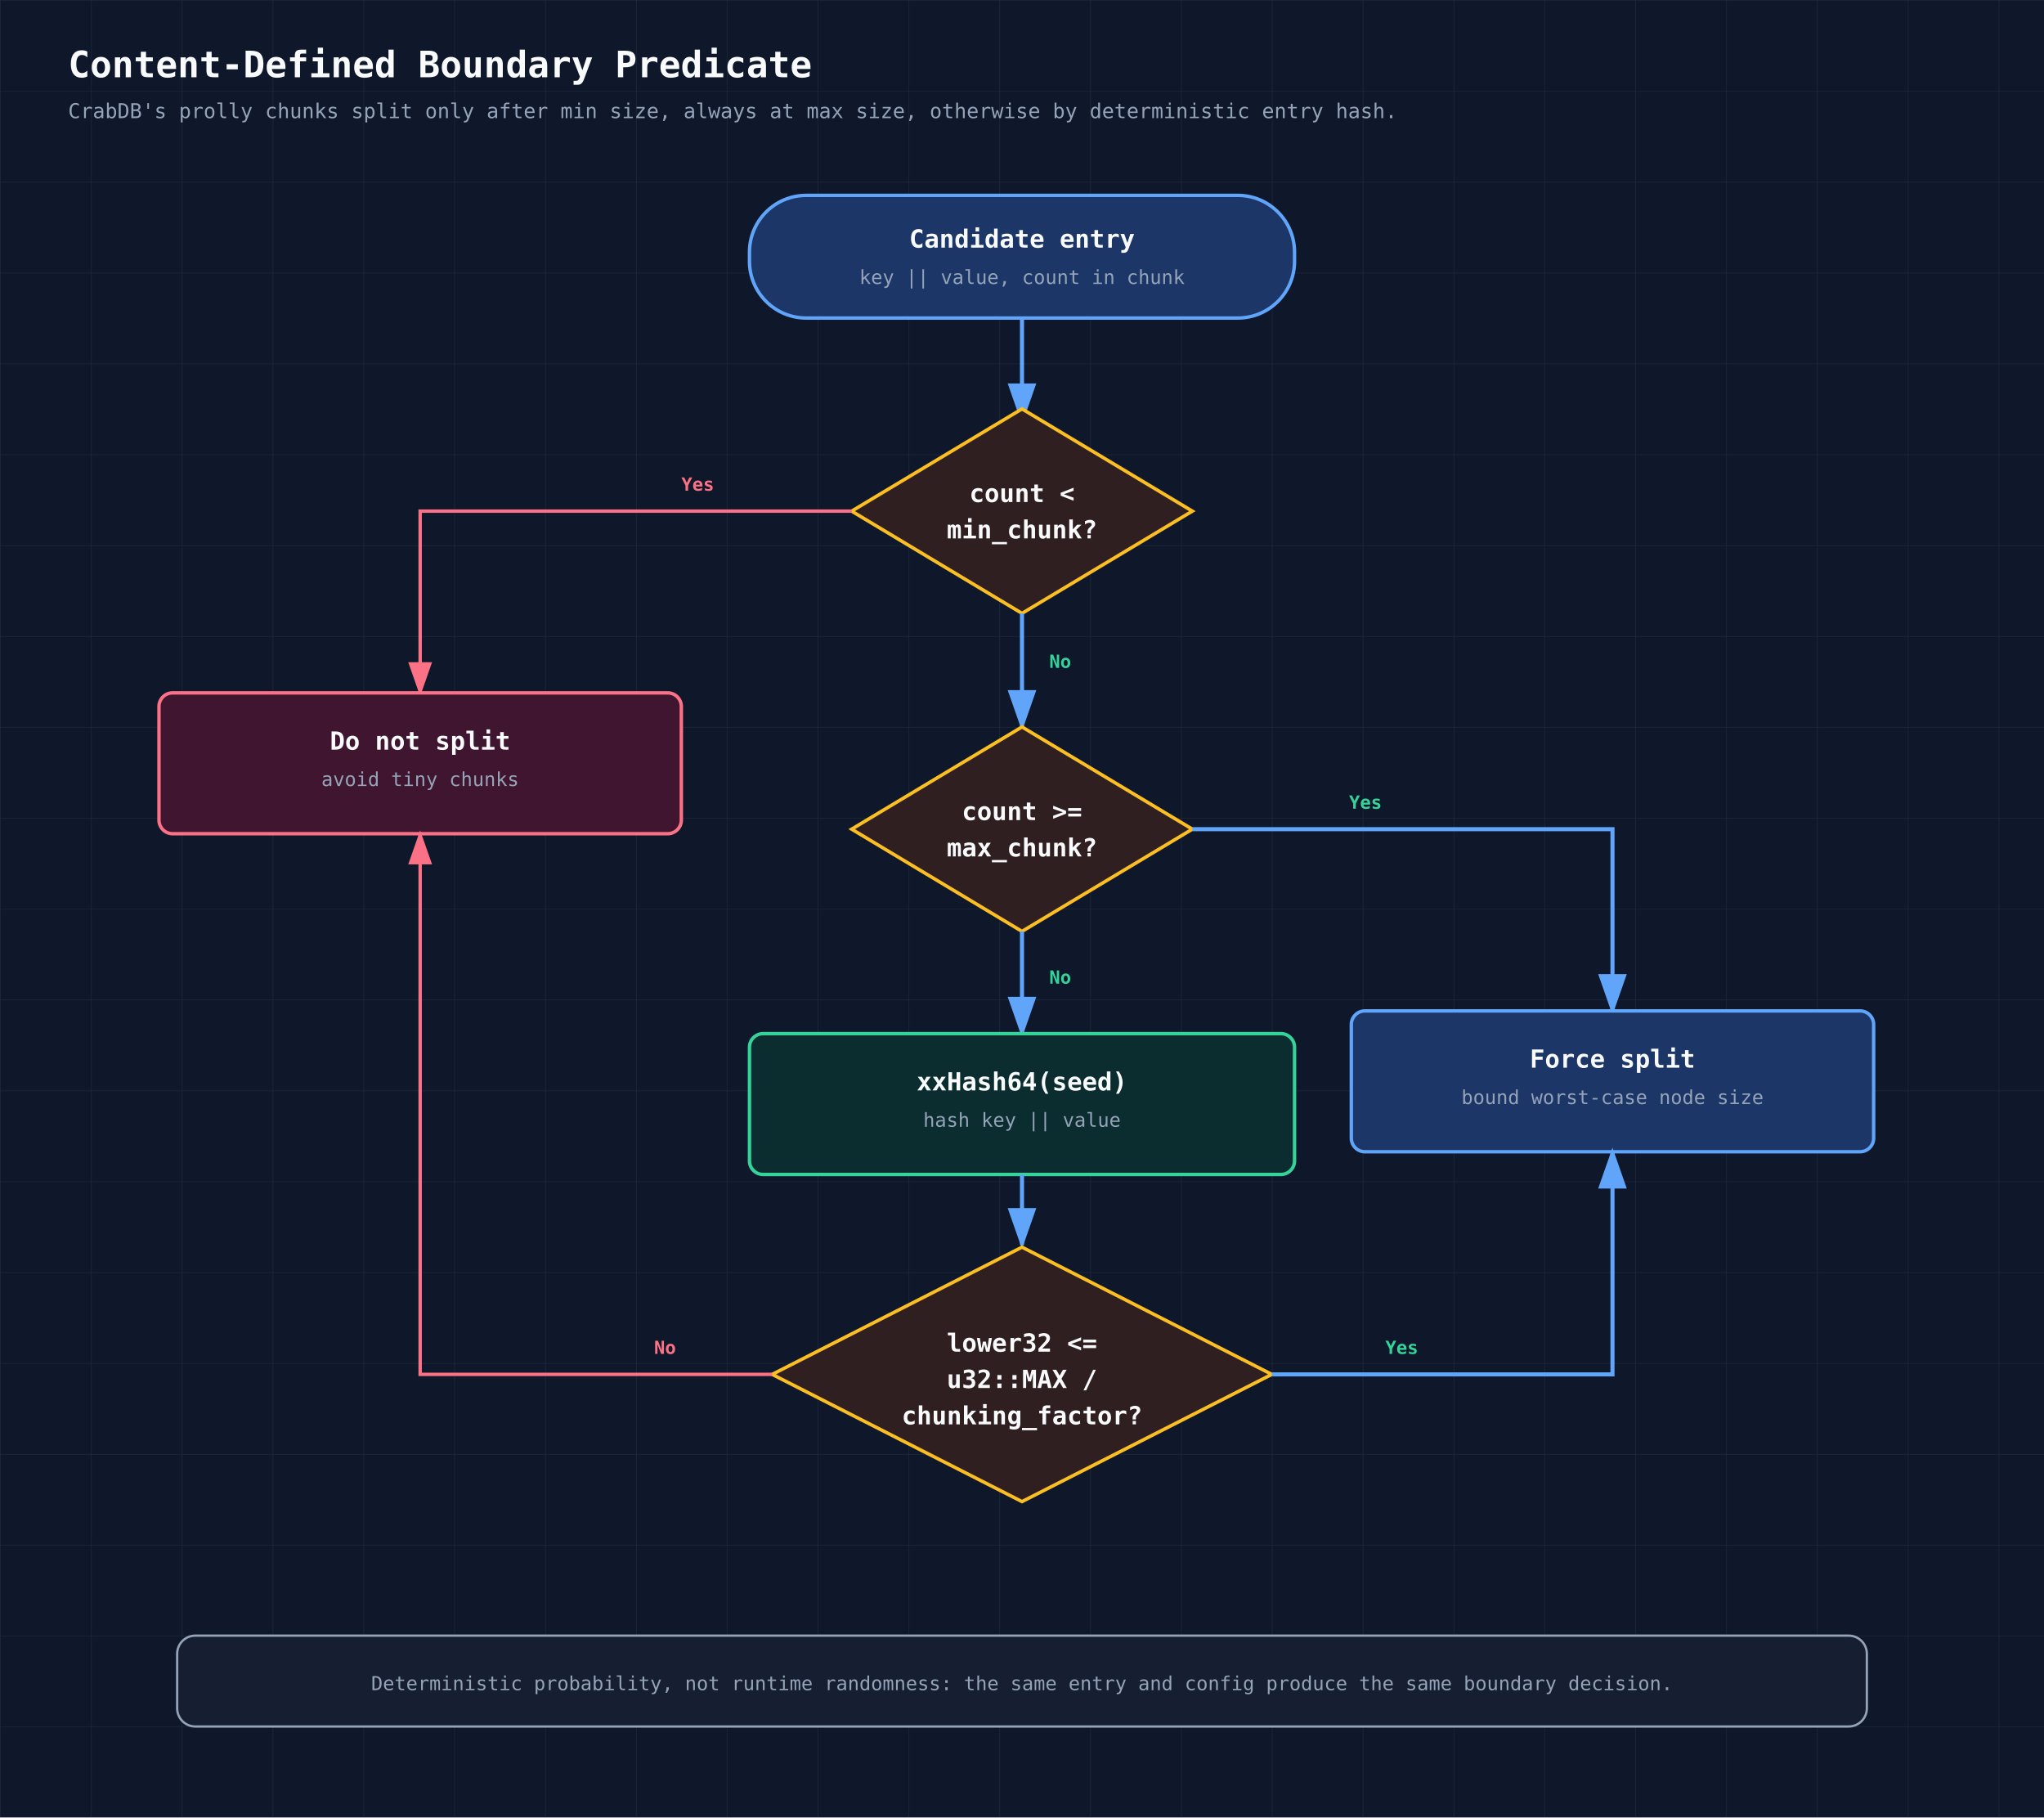
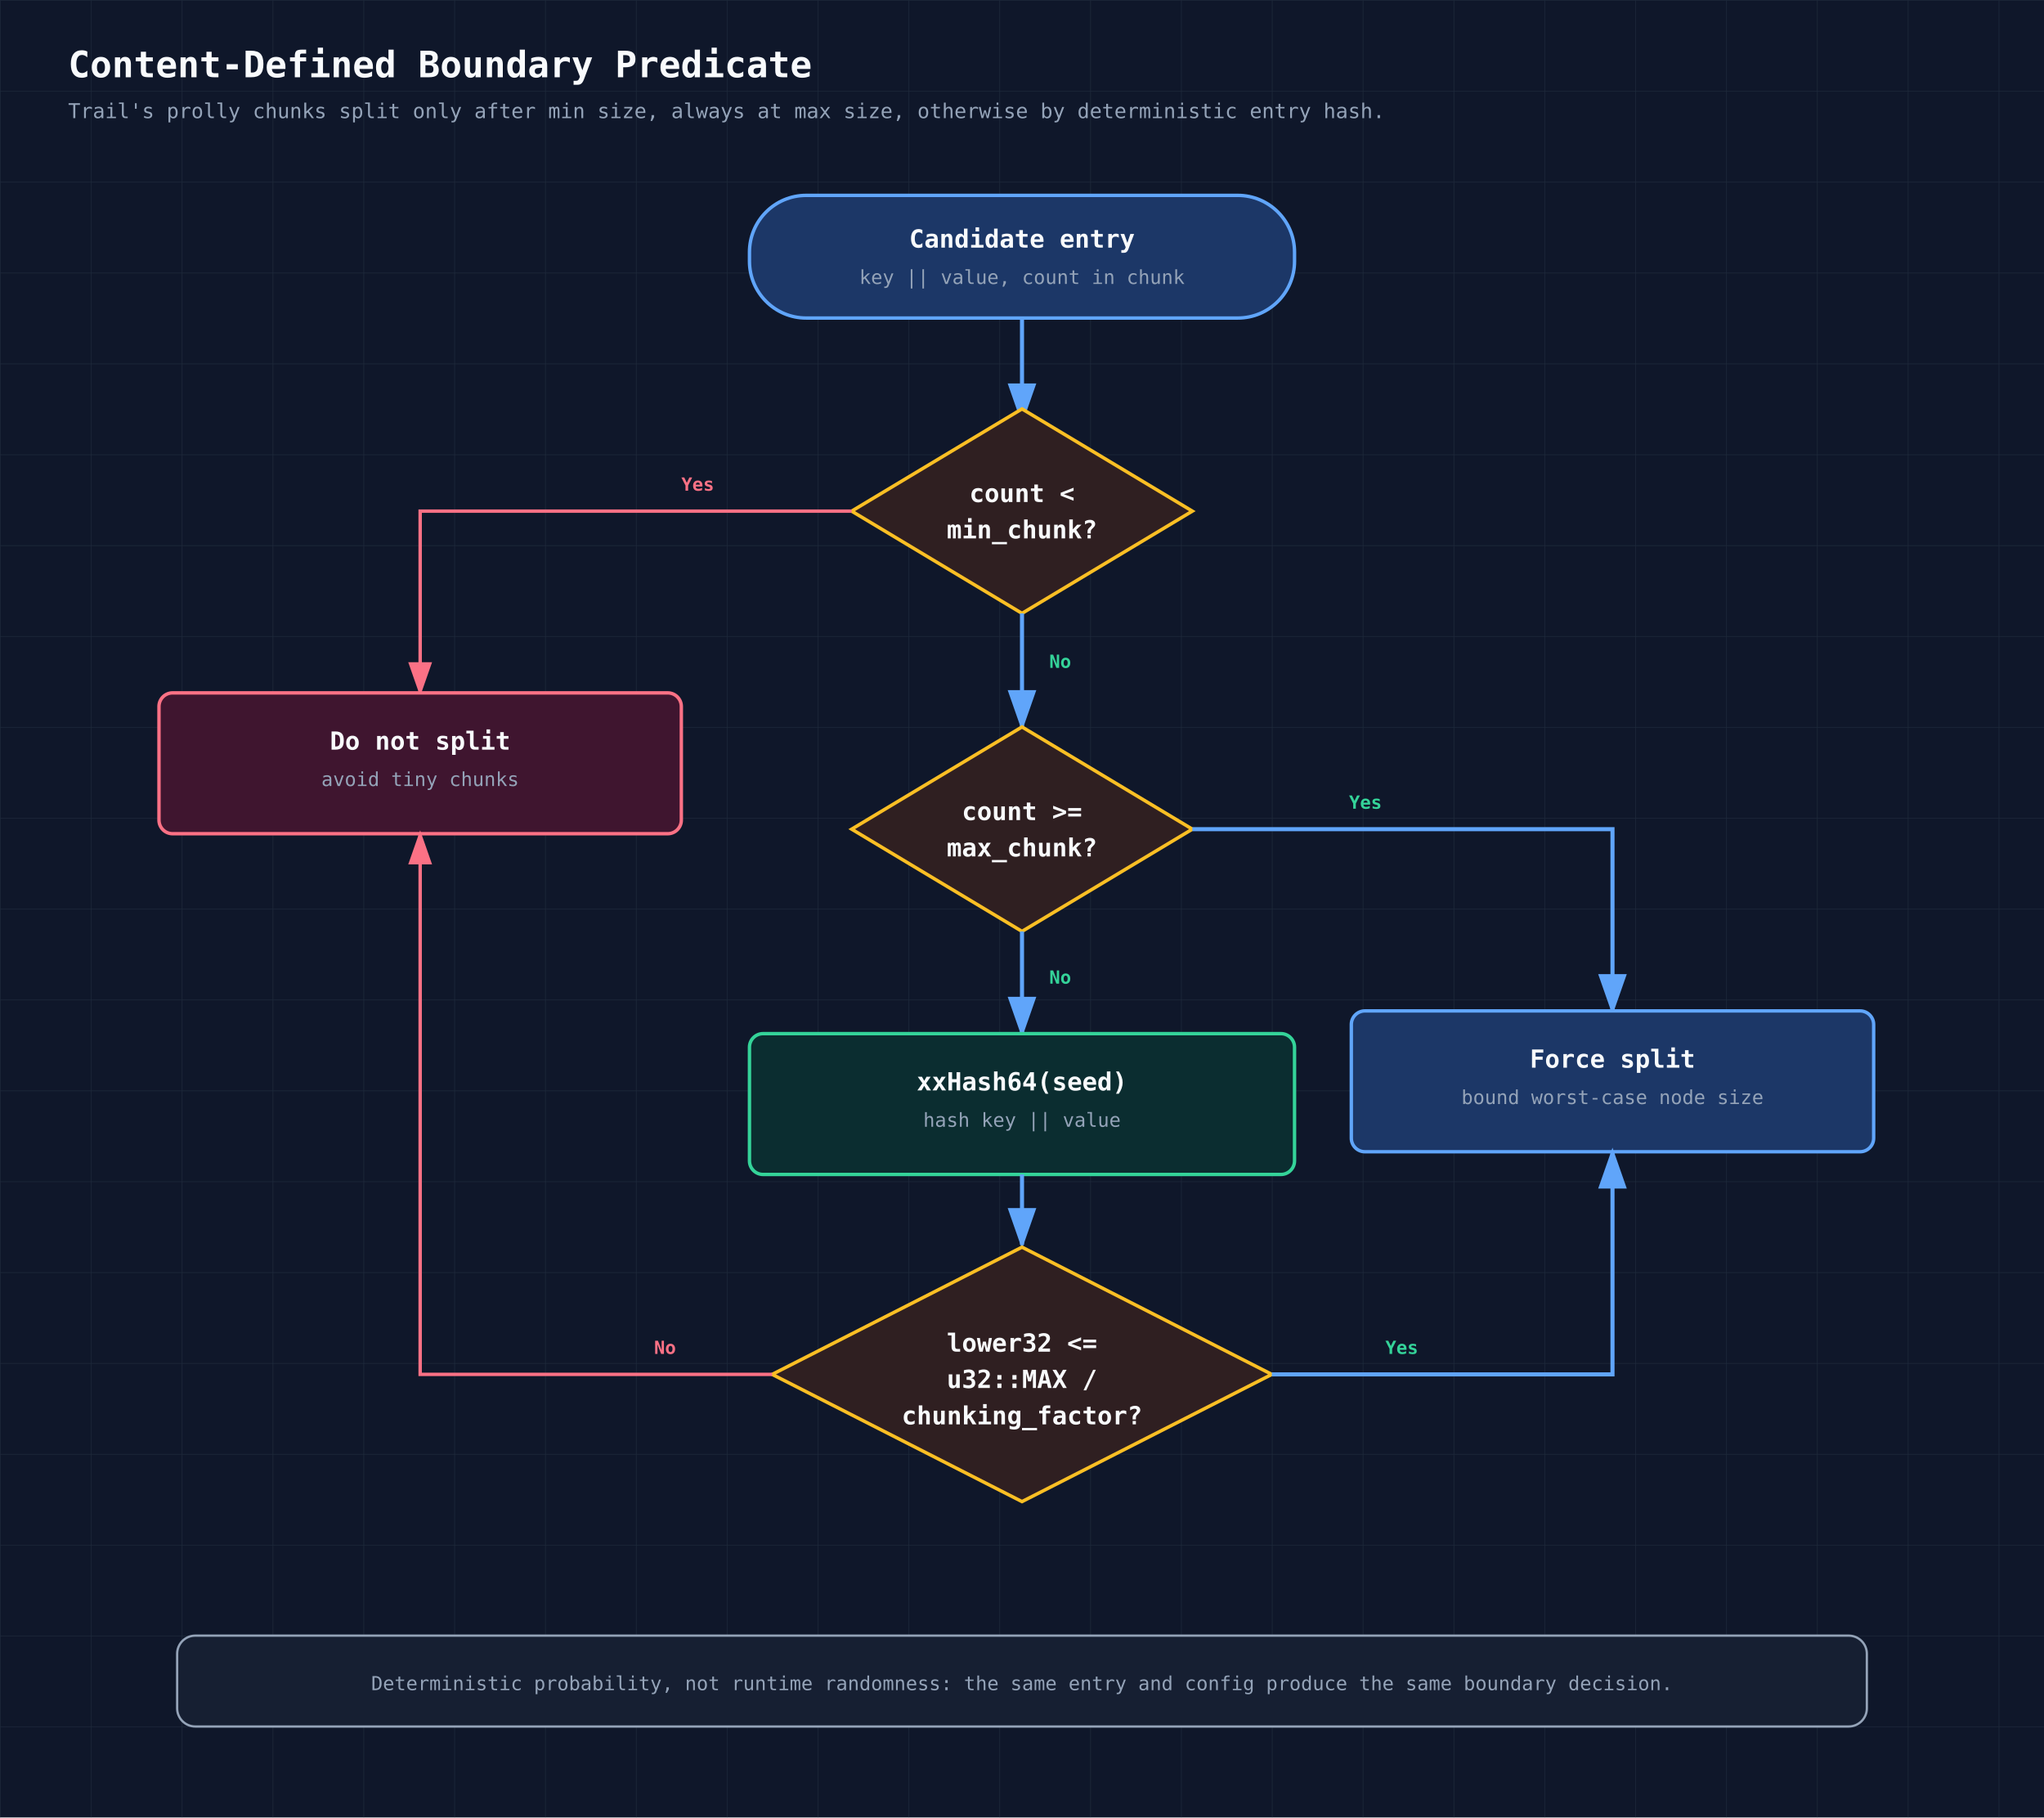
<svg xmlns="http://www.w3.org/2000/svg" viewBox="0 0 900 800">
  <style>
    text { font-family: 'JetBrains Mono', 'SF Mono', 'Cascadia Code', monospace; }
    .title { fill: #f8fafc; font-size: 16px; font-weight: 700; }
    .subtitle { fill: #94a3b8; font-size: 9px; }
    .label { fill: #f8fafc; font-size: 11px; font-weight: 600; }
    .small { fill: #94a3b8; font-size: 8.5px; }
    .tiny { fill: #cbd5e1; font-size: 7.5px; }
    .yes { fill: #34d399; font-size: 8px; font-weight: 600; }
    .no { fill: #fb7185; font-size: 8px; font-weight: 600; }
    .arrow { fill: none; stroke: #64748b; stroke-width: 1.5; marker-end: url(#arrow); }
    .arrow-hot { fill: none; stroke: #60a5fa; stroke-width: 1.8; marker-end: url(#arrow-blue); }
    .arrow-stop { fill: none; stroke: #fb7185; stroke-width: 1.5; marker-end: url(#arrow-rose); }
  </style>
  <defs>
    <pattern id="grid" width="40" height="40" patternUnits="userSpaceOnUse">
      <path d="M 40 0 L 0 0 0 40" fill="none" stroke="#1e293b" stroke-width="0.5" />
    </pattern>
    <marker id="arrow" markerWidth="10" markerHeight="7" refX="9" refY="3.5" orient="auto">
      <polygon points="0 0, 10 3.5, 0 7" fill="#64748b" />
    </marker>
    <marker id="arrow-blue" markerWidth="10" markerHeight="7" refX="9" refY="3.5" orient="auto">
      <polygon points="0 0, 10 3.5, 0 7" fill="#60a5fa" />
    </marker>
    <marker id="arrow-rose" markerWidth="10" markerHeight="7" refX="9" refY="3.5" orient="auto">
      <polygon points="0 0, 10 3.5, 0 7" fill="#fb7185" />
    </marker>
  </defs>
  <rect width="900" height="800" fill="#0f172a" />
  <rect width="900" height="800" fill="url(#grid)" />
  <text x="30" y="34" class="title">Content-Defined Boundary Predicate</text>
-   <text x="30" y="52" class="subtitle">CrabDB's prolly chunks split only after min size, always at max size, otherwise by deterministic entry hash.</text>
+   <text x="30" y="52" class="subtitle">Trail's prolly chunks split only after min size, always at max size, otherwise by deterministic entry hash.</text>
  <rect x="330" y="86" width="240" height="54" rx="25" fill="#0f172a" />
  <rect x="330" y="86" width="240" height="54" rx="25" fill="rgba(59,130,246,0.3)" stroke="#60a5fa" stroke-width="1.5" />
  <text x="450" y="109" class="label" text-anchor="middle">Candidate entry</text>
  <text x="450" y="125" class="small" text-anchor="middle">key || value, count in chunk</text>
  <path class="arrow-hot" d="M 450 140 L 450 185" />
  <g transform="translate(450 225)">
    <polygon points="0,-45 75,0 0,45 -75,0" fill="#0f172a" />
    <polygon points="0,-45 75,0 0,45 -75,0" fill="rgba(120,53,15,0.3)" stroke="#fbbf24" stroke-width="1.5" />
    <text y="-4" class="label" text-anchor="middle">count &lt;</text>
    <text y="12" class="label" text-anchor="middle">min_chunk?</text>
  </g>
  <path class="arrow-stop" d="M 375 225 L 185 225 L 185 305" />
  <text x="300" y="216" class="no">Yes</text>
  <rect x="70" y="305" width="230" height="62" rx="6" fill="#0f172a" />
  <rect x="70" y="305" width="230" height="62" rx="6" fill="rgba(136,19,55,0.4)" stroke="#fb7185" stroke-width="1.5" />
  <text x="185" y="330" class="label" text-anchor="middle">Do not split</text>
  <text x="185" y="346" class="small" text-anchor="middle">avoid tiny chunks</text>
  <path class="arrow-hot" d="M 450 270 L 450 320" />
  <text x="462" y="294" class="yes">No</text>
  <g transform="translate(450 365)">
    <polygon points="0,-45 75,0 0,45 -75,0" fill="#0f172a" />
    <polygon points="0,-45 75,0 0,45 -75,0" fill="rgba(120,53,15,0.3)" stroke="#fbbf24" stroke-width="1.5" />
    <text y="-4" class="label" text-anchor="middle">count &gt;=</text>
    <text y="12" class="label" text-anchor="middle">max_chunk?</text>
  </g>
  <path class="arrow-hot" d="M 525 365 L 710 365 L 710 445" />
  <text x="594" y="356" class="yes">Yes</text>
  <rect x="595" y="445" width="230" height="62" rx="6" fill="#0f172a" />
  <rect x="595" y="445" width="230" height="62" rx="6" fill="rgba(59,130,246,0.3)" stroke="#60a5fa" stroke-width="1.5" />
  <text x="710" y="470" class="label" text-anchor="middle">Force split</text>
  <text x="710" y="486" class="small" text-anchor="middle">bound worst-case node size</text>
  <path class="arrow-hot" d="M 450 410 L 450 455" />
  <text x="462" y="433" class="yes">No</text>
  <rect x="330" y="455" width="240" height="62" rx="6" fill="#0f172a" />
  <rect x="330" y="455" width="240" height="62" rx="6" fill="rgba(6,78,59,0.4)" stroke="#34d399" stroke-width="1.5" />
  <text x="450" y="480" class="label" text-anchor="middle">xxHash64(seed)</text>
  <text x="450" y="496" class="small" text-anchor="middle">hash key || value</text>
  <path class="arrow-hot" d="M 450 517 L 450 548" />
  <g transform="translate(450 605)">
    <polygon points="0,-56 110,0 0,56 -110,0" fill="#0f172a" />
    <polygon points="0,-56 110,0 0,56 -110,0" fill="rgba(120,53,15,0.3)" stroke="#fbbf24" stroke-width="1.5" />
    <text y="-10" class="label" text-anchor="middle">lower32 &lt;=</text>
    <text y="6" class="label" text-anchor="middle">u32::MAX /</text>
    <text y="22" class="label" text-anchor="middle">chunking_factor?</text>
  </g>
  <path class="arrow-hot" d="M 560 605 L 710 605 L 710 507" />
  <text x="610" y="596" class="yes">Yes</text>
  <path class="arrow-stop" d="M 340 605 L 185 605 L 185 367" />
  <text x="288" y="596" class="no">No</text>
  <rect x="78" y="720" width="744" height="40" rx="8" fill="#0f172a" />
  <rect x="78" y="720" width="744" height="40" rx="8" fill="rgba(30,41,59,0.5)" stroke="#94a3b8" stroke-width="1" />
  <text x="450" y="744" class="small" text-anchor="middle">Deterministic probability, not runtime randomness: the same entry and config produce the same boundary decision.</text>
</svg>
